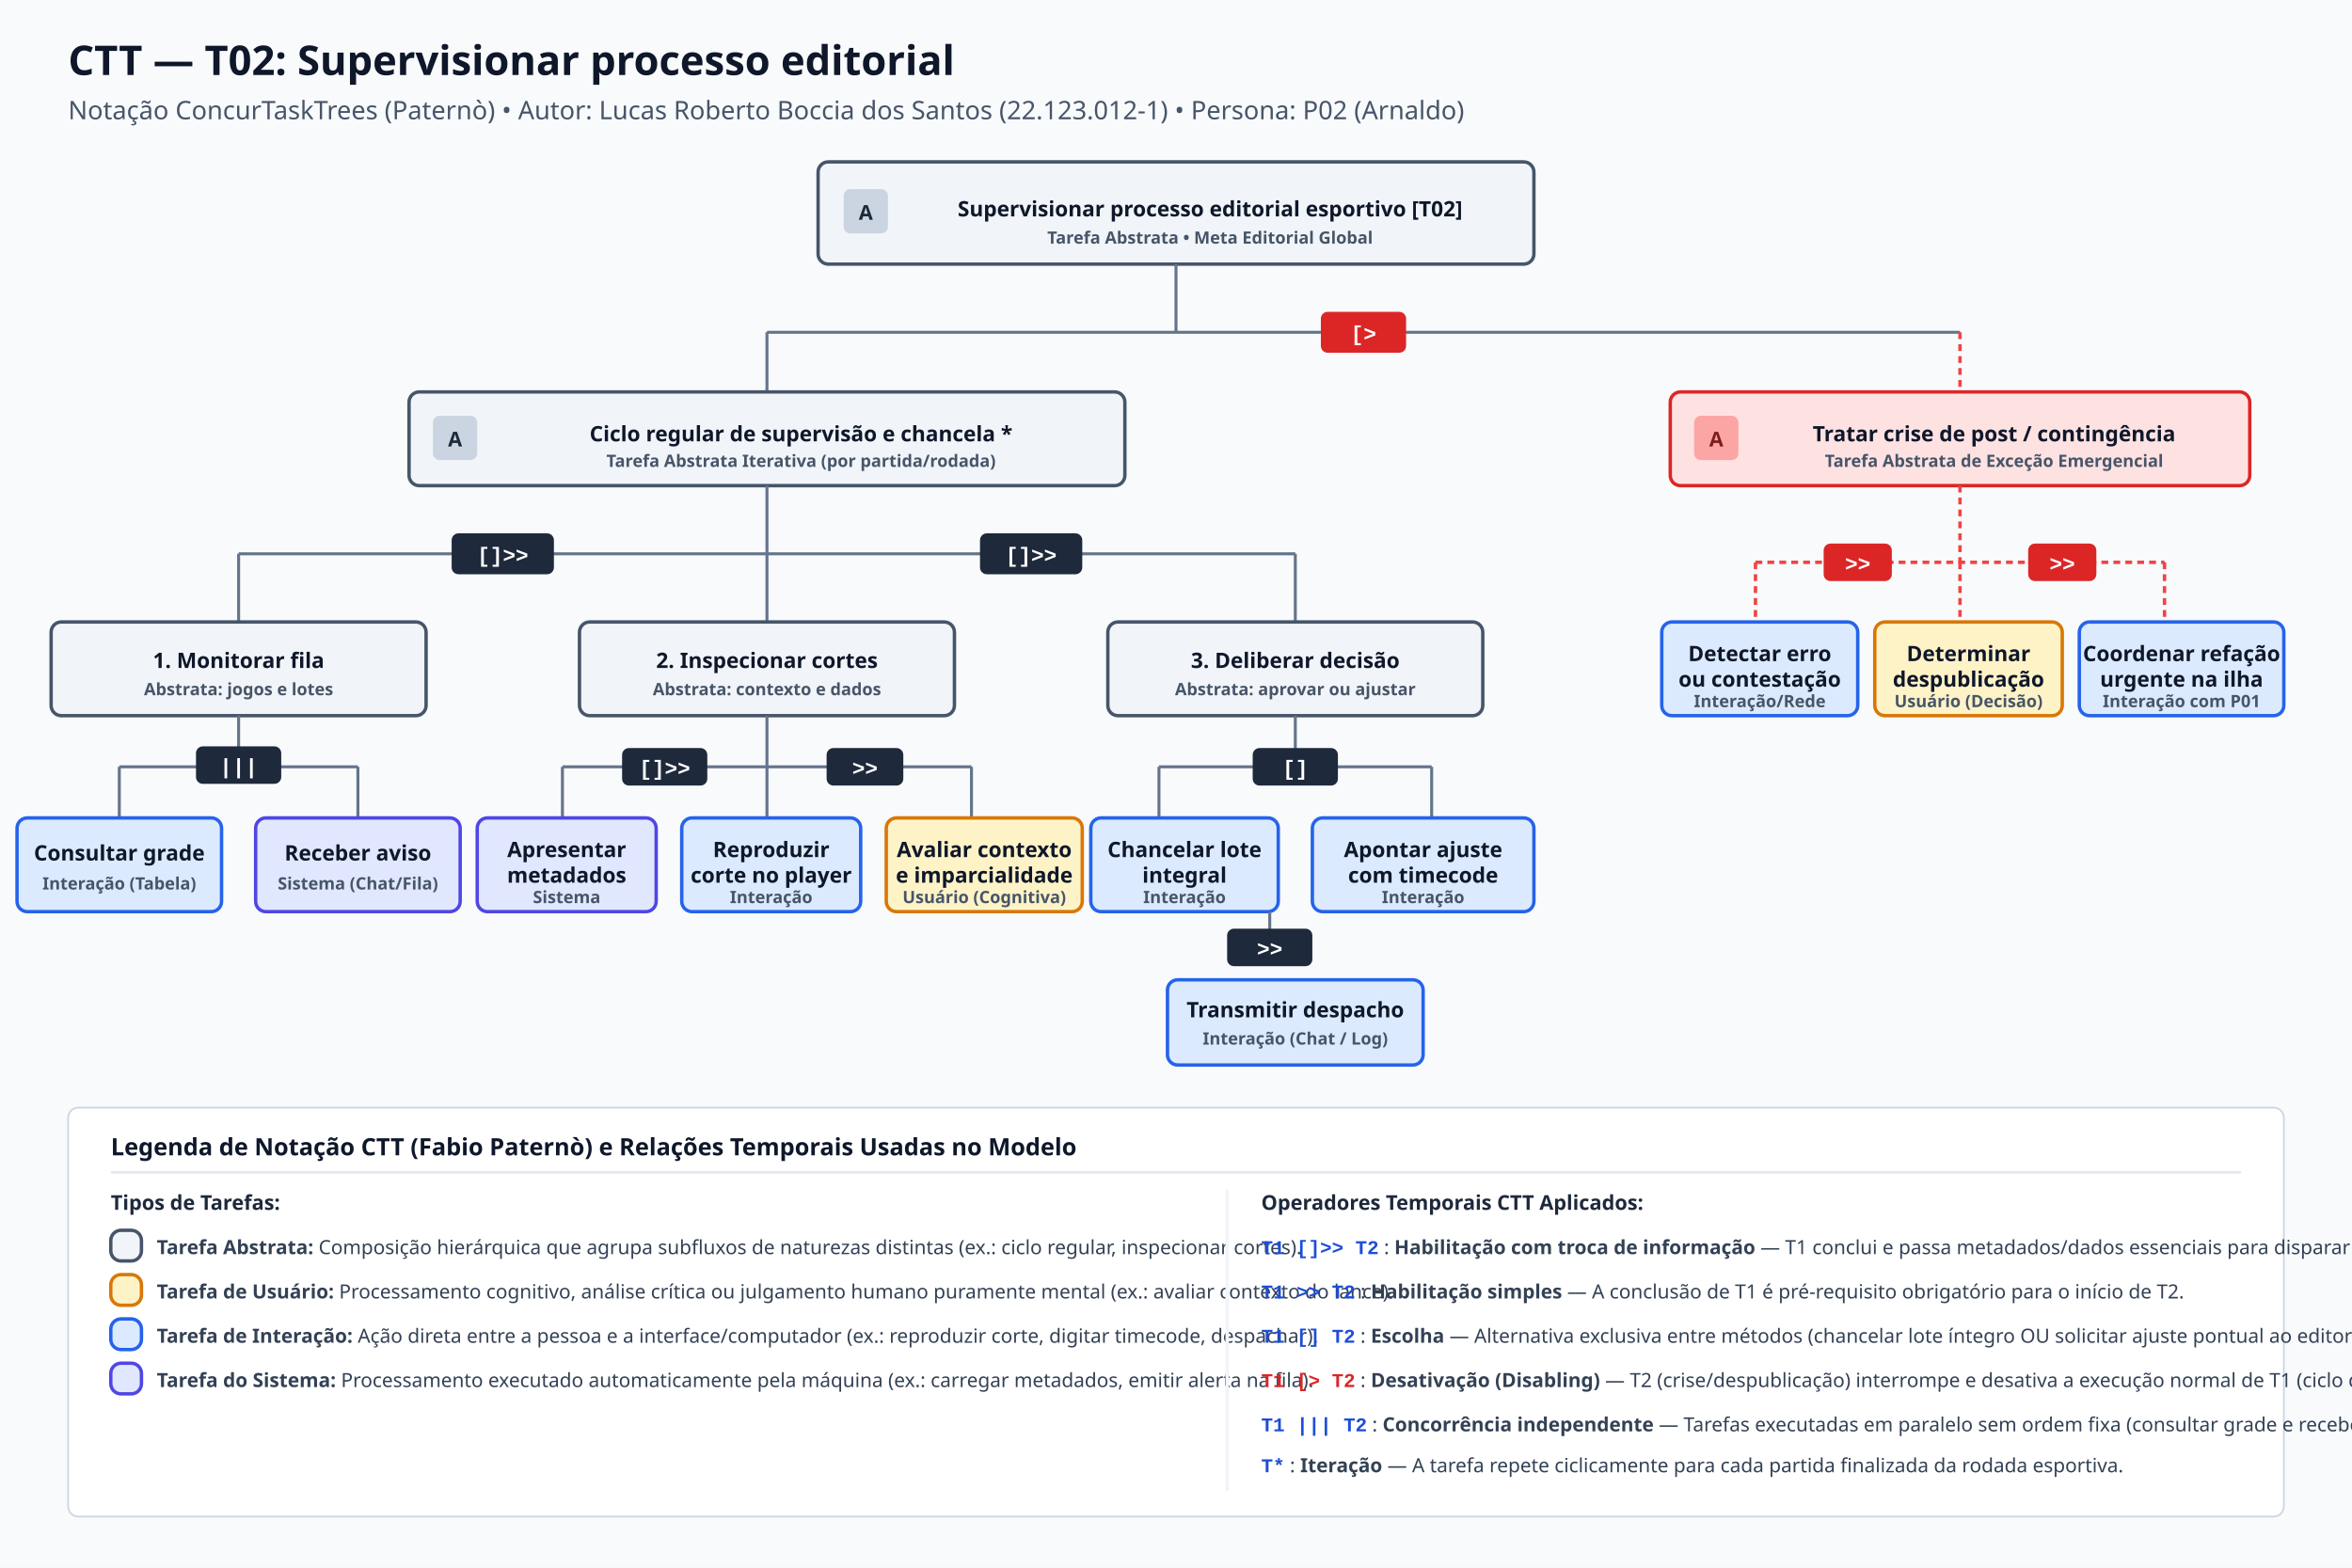
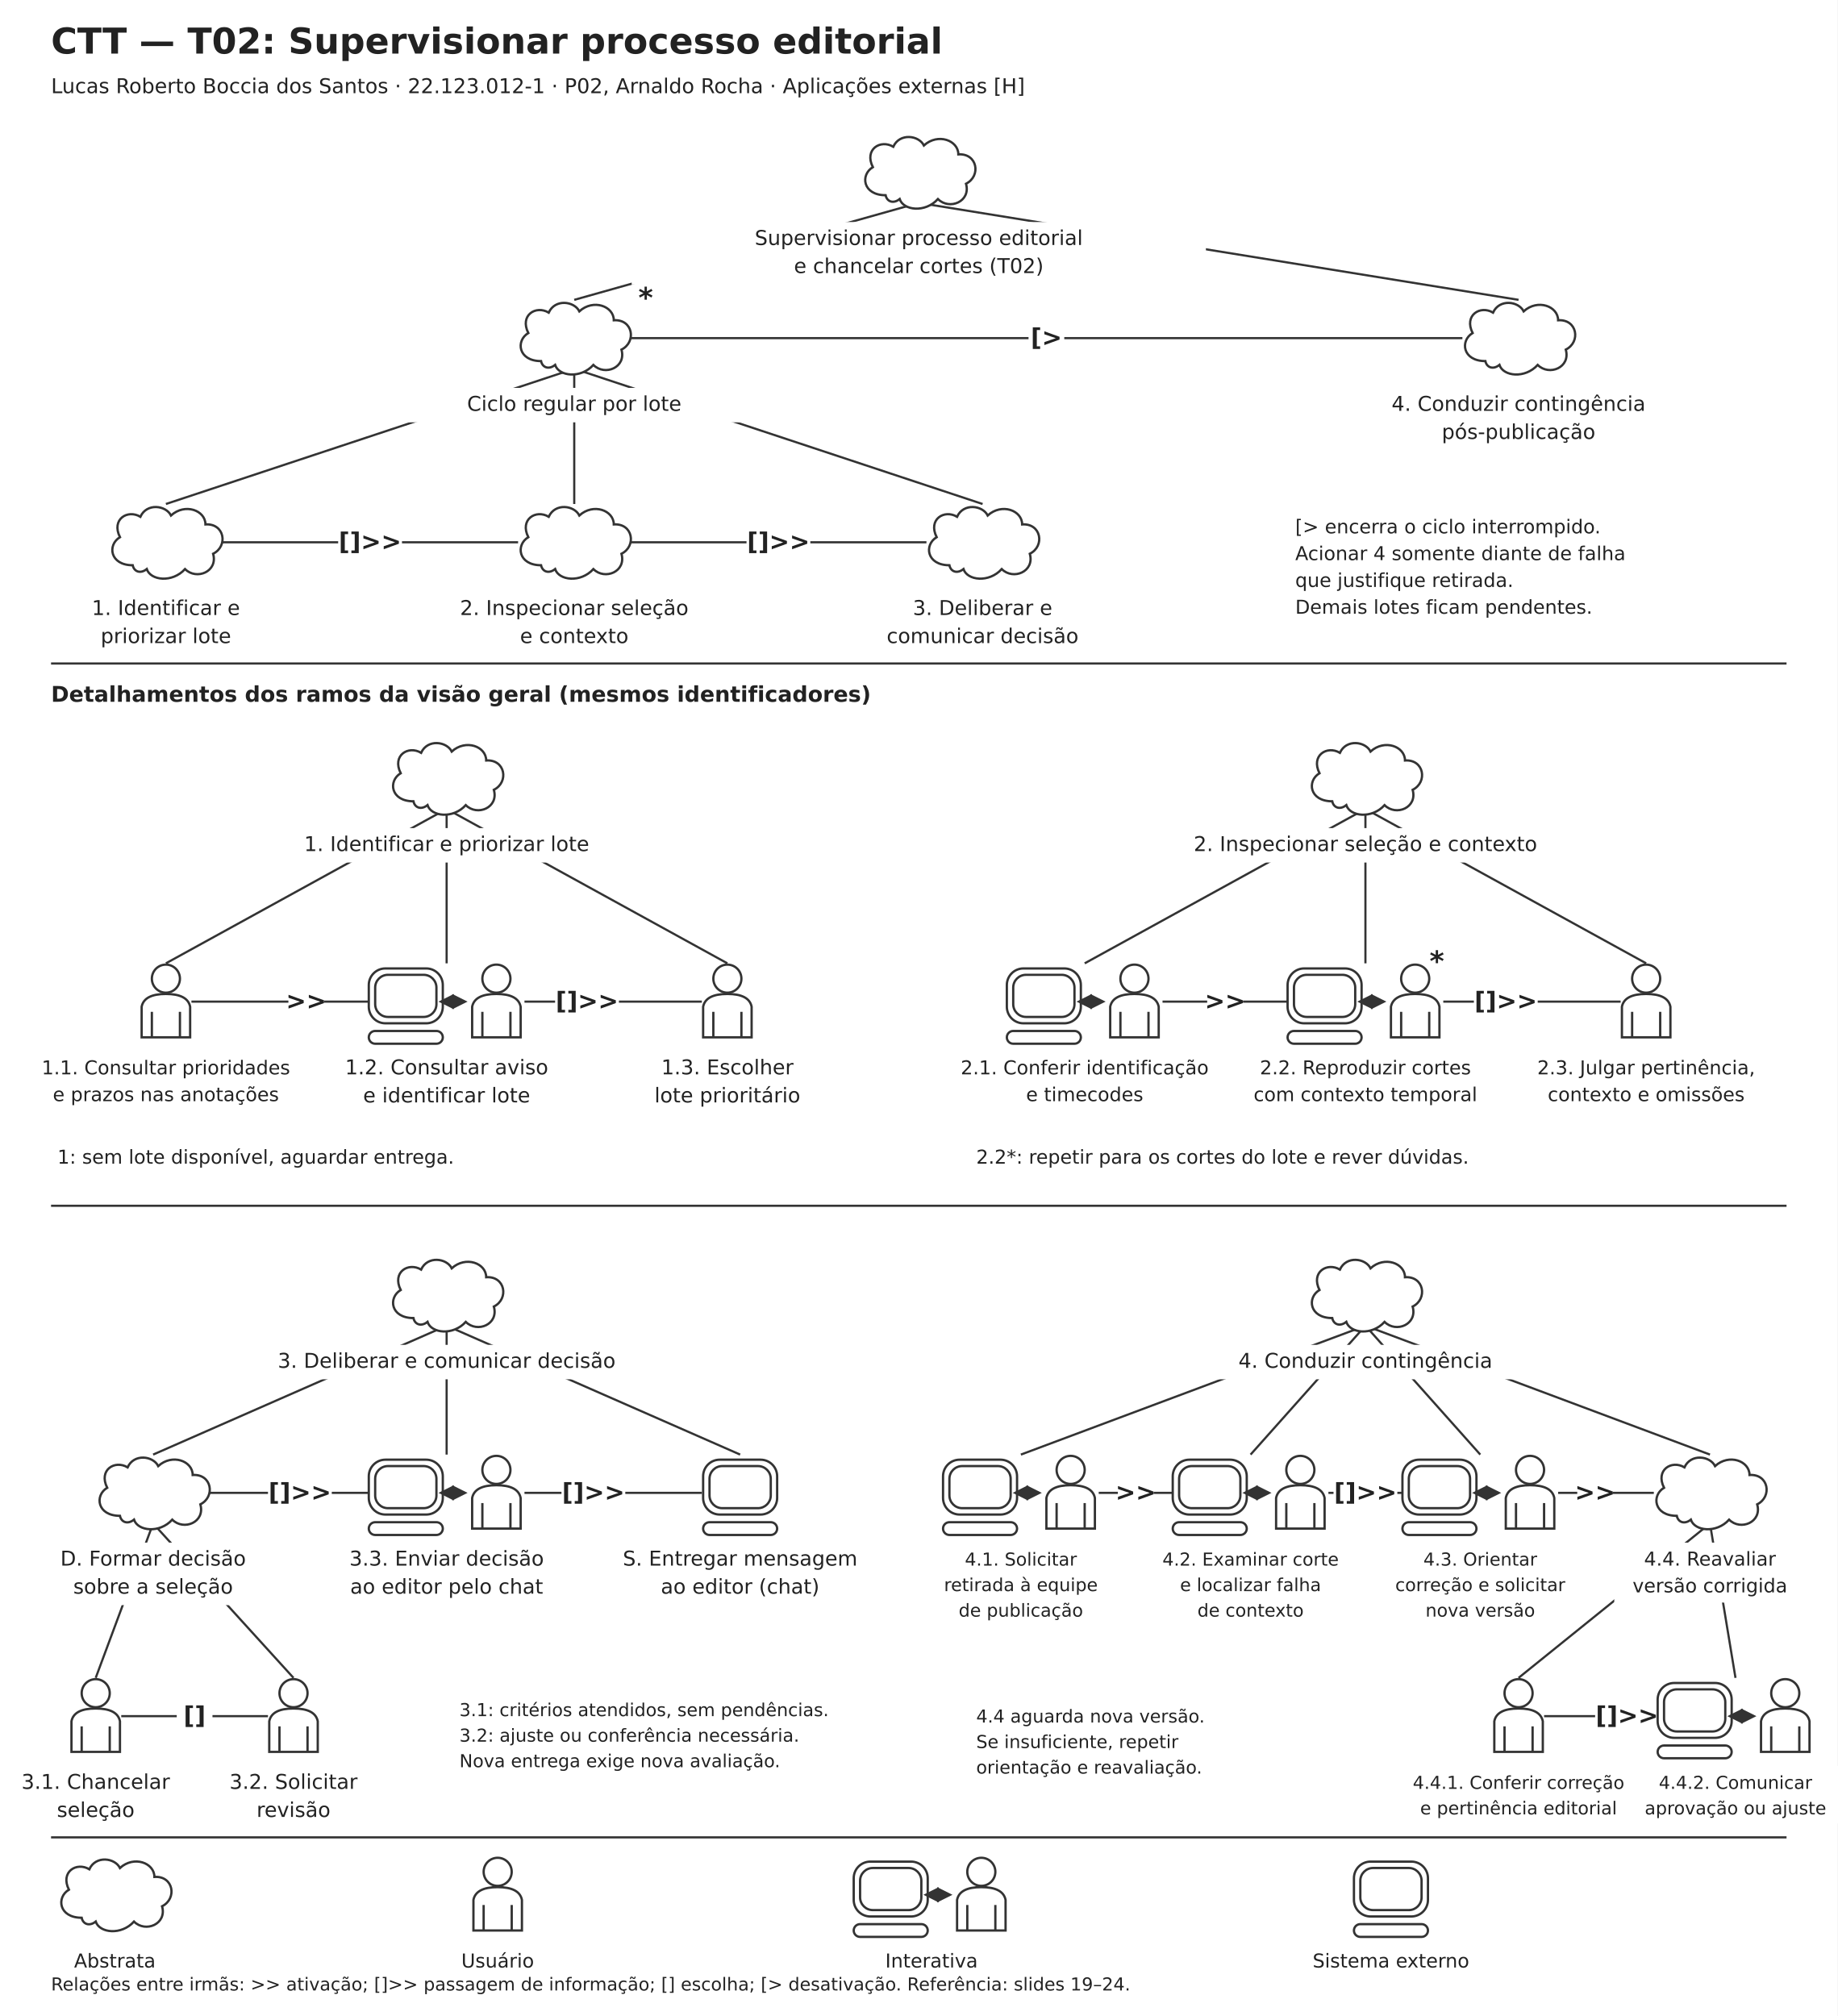
- <svg xmlns="http://www.w3.org/2000/svg" width="1380" height="920" viewBox="0 0 1380 920" role="img" aria-labelledby="ctt-title ctt-desc">
+ <svg xmlns="http://www.w3.org/2000/svg" width="1440" height="1580" viewBox="0 0 1440 1580" role="img" aria-labelledby="title desc">
  <defs>
-     <style>
-       .bg { fill: #f8fafc; }
-       .title { font-family: 'Segoe UI', system-ui, -apple-system, sans-serif; font-size: 24px; font-weight: 700; fill: #0f172a; }
-       .subtitle { font-family: 'Segoe UI', system-ui, -apple-system, sans-serif; font-size: 15px; fill: #475569; }
-       
-       /* Caixas CTT por tipo de tarefa */
-       .task-abstract { fill: #f1f5f9; stroke: #475569; stroke-width: 2; rx: 6; }
-       .task-user { fill: #fef3c7; stroke: #d97706; stroke-width: 2; rx: 6; }
-       .task-interaction { fill: #dbeafe; stroke: #2563eb; stroke-width: 2; rx: 6; }
-       .task-system { fill: #e0e7ff; stroke: #4f46e5; stroke-width: 2; rx: 6; }
-       .task-alert { fill: #fee2e2; stroke: #dc2626; stroke-width: 2; rx: 6; }
-       
-       .task-name { font-family: 'Segoe UI', system-ui, -apple-system, sans-serif; font-size: 12.5px; font-weight: 700; text-anchor: middle; fill: #0f172a; }
-       .task-badge { font-family: 'Segoe UI', system-ui, -apple-system, sans-serif; font-size: 10px; font-weight: 600; text-anchor: middle; fill: #475569; }
-       
-       /* Operadores temporais */
-       .op-badge { fill: #1e293b; rx: 4; }
-       .op-text { font-family: 'Courier New', monospace; font-size: 12.5px; font-weight: 700; fill: #ffffff; text-anchor: middle; }
-       .op-alert-badge { fill: #dc2626; rx: 4; }
-       
-       /* Linhas conectoras */
-       .conn { stroke: #64748b; stroke-width: 1.75; fill: none; }
-       .conn-alert { stroke: #ef4444; stroke-width: 2; stroke-dasharray: 4 3; fill: none; }
-       
-       /* Legenda */
-       .legend-card { fill: #ffffff; stroke: #cbd5e1; stroke-width: 1; rx: 6; }
-       .legend-header { font-family: 'Segoe UI', system-ui, -apple-system, sans-serif; font-size: 14px; font-weight: 700; fill: #0f172a; }
-       .legend-item { font-family: 'Segoe UI', system-ui, -apple-system, sans-serif; font-size: 11.5px; fill: #334155; }
-     </style>
+     <marker id="arrow" viewBox="0 0 10 10" refX="8" refY="5" markerWidth="6" markerHeight="6" orient="auto-start-reverse">
+       <path d="M0 0 L10 5 L0 10 Z" fill="#333" />
+     </marker>
  </defs>
-   <rect width="1380" height="920" class="bg" />
-   <text x="40" y="44" class="title">CTT — T02: Supervisionar processo editorial</text>
-   <text x="40" y="70" class="subtitle">Notação ConcurTaskTrees (Paternò) • Autor: Lucas Roberto Boccia dos Santos (22.123.012-1) • Persona: P02 (Arnaldo)</text>
-   <g transform="translate(480, 95)">
-     <rect width="420" height="60" class="task-abstract" />
-     <rect x="15" y="16" width="26" height="26" rx="4" fill="#cbd5e1" />
-     <text x="28" y="34" font-family="'Segoe UI', sans-serif" font-size="12" font-weight="800" text-anchor="middle" fill="#1e293b">A</text>
-     <text x="230" y="32" class="task-name">Supervisionar processo editorial esportivo [T02]</text>
-     <text x="230" y="48" class="task-badge">Tarefa Abstrata • Meta Editorial Global</text>
-   </g>
-   <path d="M 690 155 L 690 195" class="conn" />
-   <path d="M 450 195 L 1150 195" class="conn" />
-   <path d="M 450 195 L 450 230" class="conn" />
-   <path d="M 1150 195 L 1150 230" class="conn-alert" />
-   <g transform="translate(775, 183)">
-     <rect width="50" height="24" class="op-alert-badge" />
-     <text x="25" y="17" class="op-text">[&gt;</text>
-   </g>
-   <g transform="translate(240, 230)">
-     <rect width="420" height="55" class="task-abstract" />
-     <rect x="14" y="14" width="26" height="26" rx="4" fill="#cbd5e1" />
-     <text x="27" y="32" font-family="'Segoe UI', sans-serif" font-size="12" font-weight="800" text-anchor="middle" fill="#1e293b">A</text>
-     <text x="230" y="29" class="task-name">Ciclo regular de supervisão e chancela *</text>
-     <text x="230" y="44" class="task-badge">Tarefa Abstrata Iterativa (por partida/rodada)</text>
-   </g>
-   <g transform="translate(980, 230)">
-     <rect width="340" height="55" class="task-alert" />
-     <rect x="14" y="14" width="26" height="26" rx="4" fill="#fca5a5" />
-     <text x="27" y="32" font-family="'Segoe UI', sans-serif" font-size="12" font-weight="800" text-anchor="middle" fill="#7f1d1d">A</text>
-     <text x="190" y="29" class="task-name" fill="#991b1b">Tratar crise de post / contingência</text>
-     <text x="190" y="44" class="task-badge" fill="#b91c1c">Tarefa Abstrata de Exceção Emergencial</text>
-   </g>
-   <path d="M 450 285 L 450 325" class="conn" />
-   <path d="M 140 325 L 760 325" class="conn" />
-   <path d="M 140 325 L 140 365" class="conn" />
-   <path d="M 450 325 L 450 365" class="conn" />
-   <path d="M 760 325 L 760 365" class="conn" />
-   <g transform="translate(265, 313)">
-     <rect width="60" height="24" class="op-badge" />
-     <text x="30" y="17" class="op-text">[]&gt;&gt;</text>
-   </g>
-   <g transform="translate(575, 313)">
-     <rect width="60" height="24" class="op-badge" />
-     <text x="30" y="17" class="op-text">[]&gt;&gt;</text>
-   </g>
-   <g transform="translate(30, 365)">
-     <rect width="220" height="55" class="task-abstract" />
-     <text x="110" y="27" class="task-name">1. Monitorar fila</text>
-     <text x="110" y="43" class="task-badge">Abstrata: jogos e lotes</text>
-   </g>
-   <g transform="translate(340, 365)">
-     <rect width="220" height="55" class="task-abstract" />
-     <text x="110" y="27" class="task-name">2. Inspecionar cortes</text>
-     <text x="110" y="43" class="task-badge">Abstrata: contexto e dados</text>
-   </g>
-   <g transform="translate(650, 365)">
-     <rect width="220" height="55" class="task-abstract" />
-     <text x="110" y="27" class="task-name">3. Deliberar decisão</text>
-     <text x="110" y="43" class="task-badge">Abstrata: aprovar ou ajustar</text>
-   </g>
-   <path d="M 140 420 L 140 450" class="conn" />
-   <path d="M 70 450 L 210 450" class="conn" />
-   <path d="M 70 450 L 70 480" class="conn" />
-   <path d="M 210 450 L 210 480" class="conn" />
-   <g transform="translate(115, 438)">
-     <rect width="50" height="22" class="op-badge" />
-     <text x="25" y="16" class="op-text">|||</text>
-   </g>
-   <g transform="translate(10, 480)">
-     <rect width="120" height="55" class="task-interaction" />
-     <text x="60" y="25" class="task-name">Consultar grade</text>
-     <text x="60" y="42" class="task-badge">Interação (Tabela)</text>
-   </g>
-   <g transform="translate(150, 480)">
-     <rect width="120" height="55" class="task-system" />
-     <text x="60" y="25" class="task-name">Receber aviso</text>
-     <text x="60" y="42" class="task-badge">Sistema (Chat/Fila)</text>
-   </g>
-   <path d="M 450 420 L 450 450" class="conn" />
-   <path d="M 330 450 L 570 450" class="conn" />
-   <path d="M 330 450 L 330 480" class="conn" />
-   <path d="M 450 450 L 450 480" class="conn" />
-   <path d="M 570 450 L 570 480" class="conn" />
-   <g transform="translate(365, 439)">
-     <rect width="50" height="22" class="op-badge" />
-     <text x="25" y="16" class="op-text">[]&gt;&gt;</text>
-   </g>
-   <g transform="translate(485, 439)">
-     <rect width="45" height="22" class="op-badge" />
-     <text x="22.5" y="16" class="op-text">&gt;&gt;</text>
-   </g>
-   <g transform="translate(280, 480)">
-     <rect width="105" height="55" class="task-system" />
-     <text x="52.5" y="23" class="task-name">Apresentar</text>
-     <text x="52.5" y="38" class="task-name">metadados</text>
-     <text x="52.5" y="50" class="task-badge">Sistema</text>
-   </g>
-   <g transform="translate(400, 480)">
-     <rect width="105" height="55" class="task-interaction" />
-     <text x="52.5" y="23" class="task-name">Reproduzir</text>
-     <text x="52.5" y="38" class="task-name">corte no player</text>
-     <text x="52.5" y="50" class="task-badge">Interação</text>
-   </g>
-   <g transform="translate(520, 480)">
-     <rect width="115" height="55" class="task-user" />
-     <text x="57.5" y="23" class="task-name">Avaliar contexto</text>
-     <text x="57.5" y="38" class="task-name">e imparcialidade</text>
-     <text x="57.5" y="50" class="task-badge">Usuário (Cognitiva)</text>
-   </g>
-   <path d="M 760 420 L 760 450" class="conn" />
-   <path d="M 680 450 L 840 450" class="conn" />
-   <path d="M 680 450 L 680 480" class="conn" />
-   <path d="M 840 450 L 840 480" class="conn" />
-   <g transform="translate(735, 439)">
-     <rect width="50" height="22" class="op-badge" />
-     <text x="25" y="16" class="op-text">[]</text>
-   </g>
-   <g transform="translate(640, 480)">
-     <rect width="110" height="55" class="task-interaction" />
-     <text x="55" y="23" class="task-name">Chancelar lote</text>
-     <text x="55" y="38" class="task-name">integral</text>
-     <text x="55" y="50" class="task-badge">Interação</text>
-   </g>
-   <g transform="translate(770, 480)">
-     <rect width="130" height="55" class="task-interaction" />
-     <text x="65" y="23" class="task-name">Apontar ajuste</text>
-     <text x="65" y="38" class="task-name">com timecode</text>
-     <text x="65" y="50" class="task-badge">Interação</text>
-   </g>
-   <path d="M 745 535 L 745 560" class="conn" />
-   <g transform="translate(720, 545)">
-     <rect width="50" height="22" class="op-badge" />
-     <text x="25" y="16" class="op-text">&gt;&gt;</text>
-   </g>
-   <g transform="translate(685, 575)">
-     <rect width="150" height="50" class="task-interaction" />
-     <text x="75" y="22" class="task-name">Transmitir despacho</text>
-     <text x="75" y="38" class="task-badge">Interação (Chat / Log)</text>
-   </g>
-   <path d="M 1150 285 L 1150 330" class="conn-alert" />
-   <path d="M 1030 330 L 1270 330" class="conn-alert" />
-   <path d="M 1030 330 L 1030 365" class="conn-alert" />
-   <path d="M 1150 330 L 1150 365" class="conn-alert" />
-   <path d="M 1270 330 L 1270 365" class="conn-alert" />
-   <g transform="translate(1070, 319)">
-     <rect width="40" height="22" class="op-alert-badge" />
-     <text x="20" y="16" class="op-text">&gt;&gt;</text>
-   </g>
-   <g transform="translate(1190, 319)">
-     <rect width="40" height="22" class="op-alert-badge" />
-     <text x="20" y="16" class="op-text">&gt;&gt;</text>
-   </g>
-   <g transform="translate(975, 365)">
-     <rect width="115" height="55" class="task-interaction" stroke="#ef4444" />
-     <text x="57.5" y="23" class="task-name">Detectar erro</text>
-     <text x="57.5" y="38" class="task-name">ou contestação</text>
-     <text x="57.5" y="50" class="task-badge">Interação/Rede</text>
-   </g>
-   <g transform="translate(1100, 365)">
-     <rect width="110" height="55" class="task-user" stroke="#ef4444" />
-     <text x="55" y="23" class="task-name">Determinar</text>
-     <text x="55" y="38" class="task-name">despublicação</text>
-     <text x="55" y="50" class="task-badge">Usuário (Decisão)</text>
-   </g>
-   <g transform="translate(1220, 365)">
-     <rect width="120" height="55" class="task-interaction" stroke="#ef4444" />
-     <text x="60" y="23" class="task-name">Coordenar refação</text>
-     <text x="60" y="38" class="task-name">urgente na ilha</text>
-     <text x="60" y="50" class="task-badge">Interação com P01</text>
-   </g>
-   <g transform="translate(40, 650)">
-     <rect width="1300" height="240" class="legend-card" />
-     <text x="25" y="28" class="legend-header">Legenda de Notação CTT (Fabio Paternò) e Relações Temporais Usadas no Modelo</text>
-     <line x1="25" y1="38" x2="1275" y2="38" stroke="#e2e8f0" stroke-width="1.5" />
-     <text x="25" y="60" font-family="'Segoe UI', sans-serif" font-size="12" font-weight="700" fill="#1e293b">Tipos de Tarefas:</text>
-     <rect x="25" y="72" width="18" height="18" class="task-abstract" />
-     <text x="52" y="86" class="legend-item">
-       <tspan font-weight="700">Tarefa Abstrata:</tspan> Composição hierárquica que agrupa subfluxos de naturezas distintas (ex.: ciclo regular, inspecionar cortes).</text>
-     <rect x="25" y="98" width="18" height="18" class="task-user" />
-     <text x="52" y="112" class="legend-item">
-       <tspan font-weight="700">Tarefa de Usuário:</tspan> Processamento cognitivo, análise crítica ou julgamento humano puramente mental (ex.: avaliar contexto do lance).</text>
-     <rect x="25" y="124" width="18" height="18" class="task-interaction" />
-     <text x="52" y="138" class="legend-item">
-       <tspan font-weight="700">Tarefa de Interação:</tspan> Ação direta entre a pessoa e a interface/computador (ex.: reproduzir corte, digitar timecode, despachar).</text>
-     <rect x="25" y="150" width="18" height="18" class="task-system" />
-     <text x="52" y="164" class="legend-item">
-       <tspan font-weight="700">Tarefa do Sistema:</tspan> Processamento executado automaticamente pela máquina (ex.: carregar metadados, emitir alerta na fila).</text>
-     <line x1="680" y1="48" x2="680" y2="225" stroke="#f1f5f9" stroke-width="2" />
-     <text x="700" y="60" font-family="'Segoe UI', sans-serif" font-size="12" font-weight="700" fill="#1e293b">Operadores Temporais CTT Aplicados:</text>
-     <text x="700" y="86" class="legend-item">
-       <tspan font-family="'Courier New', monospace" font-weight="700" fill="#1d4ed8">T1 []&gt;&gt; T2</tspan> : <tspan font-weight="600">Habilitação com troca de informação</tspan> — T1 conclui e passa metadados/dados essenciais para disparar T2.</text>
-     <text x="700" y="112" class="legend-item">
-       <tspan font-family="'Courier New', monospace" font-weight="700" fill="#1d4ed8">T1 &gt;&gt; T2</tspan> : <tspan font-weight="600">Habilitação simples</tspan> — A conclusão de T1 é pré-requisito obrigatório para o início de T2.</text>
-     <text x="700" y="138" class="legend-item">
-       <tspan font-family="'Courier New', monospace" font-weight="700" fill="#1d4ed8">T1 [] T2</tspan> : <tspan font-weight="600">Escolha</tspan> — Alternativa exclusiva entre métodos (chancelar lote íntegro OU solicitar ajuste pontual ao editor).</text>
-     <text x="700" y="164" class="legend-item">
-       <tspan font-family="'Courier New', monospace" font-weight="700" fill="#dc2626">T1 [&gt; T2</tspan> : <tspan font-weight="600">Desativação (Disabling)</tspan> — T2 (crise/despublicação) interrompe e desativa a execução normal de T1 (ciclo de rotina).</text>
-     <text x="700" y="190" class="legend-item">
-       <tspan font-family="'Courier New', monospace" font-weight="700" fill="#1d4ed8">T1 ||| T2</tspan> : <tspan font-weight="600">Concorrência independente</tspan> — Tarefas executadas em paralelo sem ordem fixa (consultar grade e receber avisos).</text>
-     <text x="700" y="214" class="legend-item">
-       <tspan font-family="'Courier New', monospace" font-weight="700" fill="#1d4ed8">T*</tspan> : <tspan font-weight="600">Iteração</tspan> — A tarefa repete ciclicamente para cada partida finalizada da rodada esportiva.</text>
+   <rect width="1440" height="1580" fill="white" />
+   <g font-family="DejaVu Sans, Arial, sans-serif" fill="#222">
+     <text x="40" y="42" text-anchor="start" font-size="28" font-weight="700" fill="#222">CTT — T02: Supervisionar processo editorial</text>
+     <text x="40" y="73" text-anchor="start" font-size="16" font-weight="400" fill="#222">Lucas Roberto Boccia dos Santos · 22.123.012-1 · P02, Arnaldo Rocha · Aplicações externas [H]</text>
+     <path d="M720 159 L450 235" fill="none" stroke="#333" stroke-width="1.7" />
+     <path d="M720 159 L1190 235" fill="none" stroke="#333" stroke-width="1.7" />
+     <path d="M494 265 H1146" fill="none" stroke="#333" stroke-width="1.7" />
+     <rect x="806.0" y="250" width="28" height="30" fill="white" />
+     <text x="820.0" y="271" text-anchor="middle" font-size="19" font-weight="700" fill="#222">[&gt;</text>
+     <path d="M450 289 L130 395" fill="none" stroke="#333" stroke-width="1.7" />
+     <path d="M450 289 L450 395" fill="none" stroke="#333" stroke-width="1.7" />
+     <path d="M450 289 L770 395" fill="none" stroke="#333" stroke-width="1.7" />
+     <path d="M174 425 H406" fill="none" stroke="#333" stroke-width="1.7" />
+     <rect x="265.0" y="410" width="50" height="30" fill="white" />
+     <text x="290.0" y="431" text-anchor="middle" font-size="19" font-weight="700" fill="#222">[]&gt;&gt;</text>
+     <path d="M494 425 H726" fill="none" stroke="#333" stroke-width="1.7" />
+     <rect x="585.0" y="410" width="50" height="30" fill="white" />
+     <text x="610.0" y="431" text-anchor="middle" font-size="19" font-weight="700" fill="#222">[]&gt;&gt;</text>
+     <path transform="translate(677,107)" d="M17 46 C-1 46 -3 30 7 24 C0 10 13 2 23 8 C28 -3 43 -1 47 7 C58 -3 74 3 74 14 C89 13 92 31 80 37 C84 51 67 58 58 49 C48 60 31 58 28 49 C23 53 18 51 17 46 Z" fill="white" stroke="#333" stroke-width="1.8" />
+     <rect x="495.0" y="174" width="450" height="49" fill="white" />
+     <text x="720" y="192" text-anchor="middle" font-size="16" font-weight="400" fill="#222">Supervisionar processo editorial</text>
+     <text x="720" y="214" text-anchor="middle" font-size="16" font-weight="400" fill="#222">e chancelar cortes (T02)</text>
+     <path transform="translate(407,237)" d="M17 46 C-1 46 -3 30 7 24 C0 10 13 2 23 8 C28 -3 43 -1 47 7 C58 -3 74 3 74 14 C89 13 92 31 80 37 C84 51 67 58 58 49 C48 60 31 58 28 49 C23 53 18 51 17 46 Z" fill="white" stroke="#333" stroke-width="1.8" />
+     <text x="506" y="241" text-anchor="middle" font-size="22" font-weight="700" fill="#222">*</text>
+     <rect x="275.0" y="304" width="350" height="27" fill="white" />
+     <text x="450" y="322" text-anchor="middle" font-size="16" font-weight="400" fill="#222">Ciclo regular por lote</text>
+     <path transform="translate(1147,237)" d="M17 46 C-1 46 -3 30 7 24 C0 10 13 2 23 8 C28 -3 43 -1 47 7 C58 -3 74 3 74 14 C89 13 92 31 80 37 C84 51 67 58 58 49 C48 60 31 58 28 49 C23 53 18 51 17 46 Z" fill="white" stroke="#333" stroke-width="1.8" />
+     <rect x="1010.0" y="304" width="360" height="49" fill="white" />
+     <text x="1190" y="322" text-anchor="middle" font-size="16" font-weight="400" fill="#222">4. Conduzir contingência</text>
+     <text x="1190" y="344" text-anchor="middle" font-size="16" font-weight="400" fill="#222">pós-publicação</text>
+     <path transform="translate(87,397)" d="M17 46 C-1 46 -3 30 7 24 C0 10 13 2 23 8 C28 -3 43 -1 47 7 C58 -3 74 3 74 14 C89 13 92 31 80 37 C84 51 67 58 58 49 C48 60 31 58 28 49 C23 53 18 51 17 46 Z" fill="white" stroke="#333" stroke-width="1.8" />
+     <rect x="10.0" y="464" width="240" height="49" fill="white" />
+     <text x="130" y="482" text-anchor="middle" font-size="16" font-weight="400" fill="#222">1. Identificar e</text>
+     <text x="130" y="504" text-anchor="middle" font-size="16" font-weight="400" fill="#222">priorizar lote</text>
+     <path transform="translate(407,397)" d="M17 46 C-1 46 -3 30 7 24 C0 10 13 2 23 8 C28 -3 43 -1 47 7 C58 -3 74 3 74 14 C89 13 92 31 80 37 C84 51 67 58 58 49 C48 60 31 58 28 49 C23 53 18 51 17 46 Z" fill="white" stroke="#333" stroke-width="1.8" />
+     <rect x="310.0" y="464" width="280" height="49" fill="white" />
+     <text x="450" y="482" text-anchor="middle" font-size="16" font-weight="400" fill="#222">2. Inspecionar seleção</text>
+     <text x="450" y="504" text-anchor="middle" font-size="16" font-weight="400" fill="#222">e contexto</text>
+     <path transform="translate(727,397)" d="M17 46 C-1 46 -3 30 7 24 C0 10 13 2 23 8 C28 -3 43 -1 47 7 C58 -3 74 3 74 14 C89 13 92 31 80 37 C84 51 67 58 58 49 C48 60 31 58 28 49 C23 53 18 51 17 46 Z" fill="white" stroke="#333" stroke-width="1.8" />
+     <rect x="630.0" y="464" width="280" height="49" fill="white" />
+     <text x="770" y="482" text-anchor="middle" font-size="16" font-weight="400" fill="#222">3. Deliberar e</text>
+     <text x="770" y="504" text-anchor="middle" font-size="16" font-weight="400" fill="#222">comunicar decisão</text>
+     <text x="1015" y="418" text-anchor="start" font-size="15" font-weight="400" fill="#222">[&gt; encerra o ciclo interrompido.</text>
+     <text x="1015" y="439" text-anchor="start" font-size="15" font-weight="400" fill="#222">Acionar 4 somente diante de falha</text>
+     <text x="1015" y="460" text-anchor="start" font-size="15" font-weight="400" fill="#222">que justifique retirada.</text>
+     <text x="1015" y="481" text-anchor="start" font-size="15" font-weight="400" fill="#222">Demais lotes ficam pendentes.</text>
+     <path d="M40 520 H1400" fill="none" stroke="#333" stroke-width="1.7" />
+     <text x="40" y="550" text-anchor="start" font-size="17" font-weight="700" fill="#222">Detalhamentos dos ramos da visão geral (mesmos identificadores)</text>
+     <path d="M350 634 L130 755" fill="none" stroke="#333" stroke-width="1.7" />
+     <path d="M350 634 L350 755" fill="none" stroke="#333" stroke-width="1.7" />
+     <path d="M350 634 L570 755" fill="none" stroke="#333" stroke-width="1.7" />
+     <path d="M1070 634 L850 755" fill="none" stroke="#333" stroke-width="1.7" />
+     <path d="M1070 634 L1070 755" fill="none" stroke="#333" stroke-width="1.7" />
+     <path d="M1070 634 L1290 755" fill="none" stroke="#333" stroke-width="1.7" />
+     <path d="M150 785 H289" fill="none" stroke="#333" stroke-width="1.7" />
+     <rect x="226.0" y="770" width="28" height="30" fill="white" />
+     <text x="240.0" y="791" text-anchor="middle" font-size="19" font-weight="700" fill="#222">&gt;&gt;</text>
+     <path d="M411 785 H550" fill="none" stroke="#333" stroke-width="1.7" />
+     <rect x="435.0" y="770" width="50" height="30" fill="white" />
+     <text x="460.0" y="791" text-anchor="middle" font-size="19" font-weight="700" fill="#222">[]&gt;&gt;</text>
+     <path d="M911 785 H1009" fill="none" stroke="#333" stroke-width="1.7" />
+     <rect x="946.0" y="770" width="28" height="30" fill="white" />
+     <text x="960.0" y="791" text-anchor="middle" font-size="19" font-weight="700" fill="#222">&gt;&gt;</text>
+     <path d="M1131 785 H1270" fill="none" stroke="#333" stroke-width="1.7" />
+     <rect x="1155.0" y="770" width="50" height="30" fill="white" />
+     <text x="1180.0" y="791" text-anchor="middle" font-size="19" font-weight="700" fill="#222">[]&gt;&gt;</text>
+     <path transform="translate(307,582)" d="M17 46 C-1 46 -3 30 7 24 C0 10 13 2 23 8 C28 -3 43 -1 47 7 C58 -3 74 3 74 14 C89 13 92 31 80 37 C84 51 67 58 58 49 C48 60 31 58 28 49 C23 53 18 51 17 46 Z" fill="white" stroke="#333" stroke-width="1.8" />
+     <rect x="125.0" y="649" width="450" height="27" fill="white" />
+     <text x="350" y="667" text-anchor="middle" font-size="16" font-weight="400" fill="#222">1. Identificar e priorizar lote</text>
+     <path transform="translate(1027,582)" d="M17 46 C-1 46 -3 30 7 24 C0 10 13 2 23 8 C28 -3 43 -1 47 7 C58 -3 74 3 74 14 C89 13 92 31 80 37 C84 51 67 58 58 49 C48 60 31 58 28 49 C23 53 18 51 17 46 Z" fill="white" stroke="#333" stroke-width="1.8" />
+     <rect x="835.0" y="649" width="470" height="27" fill="white" />
+     <text x="1070" y="667" text-anchor="middle" font-size="16" font-weight="400" fill="#222">2. Inspecionar seleção e contexto</text>
+     <g transform="translate(130,785)" fill="white" stroke="#333" stroke-width="1.8">
+       <circle cx="0" cy="-18" r="11" />
+       <path d="M-19 28 V4 Q-17 -6 0 -6 Q17 -6 19 4 V28 Z" />
+       <path d="M-11 8 V28 M11 8 V28" />
+     </g>
+     <rect x="15.0" y="824" width="230" height="47" fill="white" />
+     <text x="130" y="842" text-anchor="middle" font-size="15" font-weight="400" fill="#222">1.1. Consultar prioridades</text>
+     <text x="130" y="863" text-anchor="middle" font-size="15" font-weight="400" fill="#222">e prazos nas anotações</text>
+     <g transform="translate(318,785)" fill="white" stroke="#333" stroke-width="1.8">
+       <rect x="-29" y="-26" width="58" height="43" rx="13" />
+       <rect x="-24" y="-21" width="48" height="33" rx="10" />
+       <rect x="-29" y="23" width="58" height="10" rx="5" />
+     </g>
+     <g transform="translate(389,785)" fill="white" stroke="#333" stroke-width="1.8">
+       <circle cx="0" cy="-18" r="11" />
+       <path d="M-19 28 V4 Q-17 -6 0 -6 Q17 -6 19 4 V28 Z" />
+       <path d="M-11 8 V28 M11 8 V28" />
+     </g>
+     <path d="M346 785 h18" stroke="#333" stroke-width="2" marker-start="url(#arrow)" marker-end="url(#arrow)" />
+     <rect x="245.0" y="824" width="210" height="49" fill="white" />
+     <text x="350" y="842" text-anchor="middle" font-size="16" font-weight="400" fill="#222">1.2. Consultar aviso</text>
+     <text x="350" y="864" text-anchor="middle" font-size="16" font-weight="400" fill="#222">e identificar lote</text>
+     <g transform="translate(570,785)" fill="white" stroke="#333" stroke-width="1.8">
+       <circle cx="0" cy="-18" r="11" />
+       <path d="M-19 28 V4 Q-17 -6 0 -6 Q17 -6 19 4 V28 Z" />
+       <path d="M-11 8 V28 M11 8 V28" />
+     </g>
+     <rect x="470.0" y="824" width="200" height="49" fill="white" />
+     <text x="570" y="842" text-anchor="middle" font-size="16" font-weight="400" fill="#222">1.3. Escolher</text>
+     <text x="570" y="864" text-anchor="middle" font-size="16" font-weight="400" fill="#222">lote prioritário</text>
+     <g transform="translate(818,785)" fill="white" stroke="#333" stroke-width="1.8">
+       <rect x="-29" y="-26" width="58" height="43" rx="13" />
+       <rect x="-24" y="-21" width="48" height="33" rx="10" />
+       <rect x="-29" y="23" width="58" height="10" rx="5" />
+     </g>
+     <g transform="translate(889,785)" fill="white" stroke="#333" stroke-width="1.8">
+       <circle cx="0" cy="-18" r="11" />
+       <path d="M-19 28 V4 Q-17 -6 0 -6 Q17 -6 19 4 V28 Z" />
+       <path d="M-11 8 V28 M11 8 V28" />
+     </g>
+     <path d="M846 785 h18" stroke="#333" stroke-width="2" marker-start="url(#arrow)" marker-end="url(#arrow)" />
+     <rect x="740.0" y="824" width="220" height="47" fill="white" />
+     <text x="850" y="842" text-anchor="middle" font-size="15" font-weight="400" fill="#222">2.1. Conferir identificação</text>
+     <text x="850" y="863" text-anchor="middle" font-size="15" font-weight="400" fill="#222">e timecodes</text>
+     <g transform="translate(1038,785)" fill="white" stroke="#333" stroke-width="1.8">
+       <rect x="-29" y="-26" width="58" height="43" rx="13" />
+       <rect x="-24" y="-21" width="48" height="33" rx="10" />
+       <rect x="-29" y="23" width="58" height="10" rx="5" />
+     </g>
+     <g transform="translate(1109,785)" fill="white" stroke="#333" stroke-width="1.8">
+       <circle cx="0" cy="-18" r="11" />
+       <path d="M-19 28 V4 Q-17 -6 0 -6 Q17 -6 19 4 V28 Z" />
+       <path d="M-11 8 V28 M11 8 V28" />
+     </g>
+     <path d="M1066 785 h18" stroke="#333" stroke-width="2" marker-start="url(#arrow)" marker-end="url(#arrow)" />
+     <text x="1126" y="761" text-anchor="middle" font-size="22" font-weight="700" fill="#222">*</text>
+     <rect x="955.0" y="824" width="230" height="47" fill="white" />
+     <text x="1070" y="842" text-anchor="middle" font-size="15" font-weight="400" fill="#222">2.2. Reproduzir cortes</text>
+     <text x="1070" y="863" text-anchor="middle" font-size="15" font-weight="400" fill="#222">com contexto temporal</text>
+     <g transform="translate(1290,785)" fill="white" stroke="#333" stroke-width="1.8">
+       <circle cx="0" cy="-18" r="11" />
+       <path d="M-19 28 V4 Q-17 -6 0 -6 Q17 -6 19 4 V28 Z" />
+       <path d="M-11 8 V28 M11 8 V28" />
+     </g>
+     <rect x="1180.0" y="824" width="220" height="47" fill="white" />
+     <text x="1290" y="842" text-anchor="middle" font-size="15" font-weight="400" fill="#222">2.3. Julgar pertinência,</text>
+     <text x="1290" y="863" text-anchor="middle" font-size="15" font-weight="400" fill="#222">contexto e omissões</text>
+     <text x="45" y="912" text-anchor="start" font-size="15" font-weight="400" fill="#222">1: sem lote disponível, aguardar entrega.</text>
+     <text x="765" y="912" text-anchor="start" font-size="15" font-weight="400" fill="#222">2.2*: repetir para os cortes do lote e rever dúvidas.</text>
+     <path d="M40 945 H1400" fill="none" stroke="#333" stroke-width="1.7" />
+     <path d="M350 1039 L120 1140" fill="none" stroke="#333" stroke-width="1.7" />
+     <path d="M350 1039 L350 1140" fill="none" stroke="#333" stroke-width="1.7" />
+     <path d="M350 1039 L580 1140" fill="none" stroke="#333" stroke-width="1.7" />
+     <path d="M164 1170 H289" fill="none" stroke="#333" stroke-width="1.7" />
+     <rect x="210.0" y="1155" width="50" height="30" fill="white" />
+     <text x="235.0" y="1176" text-anchor="middle" font-size="19" font-weight="700" fill="#222">[]&gt;&gt;</text>
+     <path d="M411 1170 H550" fill="none" stroke="#333" stroke-width="1.7" />
+     <rect x="440.0" y="1155" width="50" height="30" fill="white" />
+     <text x="465.0" y="1176" text-anchor="middle" font-size="19" font-weight="700" fill="#222">[]&gt;&gt;</text>
+     <path d="M120 1194 L75 1315" fill="none" stroke="#333" stroke-width="1.7" />
+     <path d="M120 1194 L230 1315" fill="none" stroke="#333" stroke-width="1.7" />
+     <path d="M95 1345 H210" fill="none" stroke="#333" stroke-width="1.7" />
+     <rect x="138.5" y="1330" width="28" height="30" fill="white" />
+     <text x="152.5" y="1351" text-anchor="middle" font-size="19" font-weight="700" fill="#222">[]</text>
+     <path d="M1070 1039 L800 1140" fill="none" stroke="#333" stroke-width="1.7" />
+     <path d="M1070 1039 L980 1140" fill="none" stroke="#333" stroke-width="1.7" />
+     <path d="M1070 1039 L1160 1140" fill="none" stroke="#333" stroke-width="1.7" />
+     <path d="M1070 1039 L1340 1140" fill="none" stroke="#333" stroke-width="1.7" />
+     <path d="M861 1170 H919" fill="none" stroke="#333" stroke-width="1.7" />
+     <rect x="876.0" y="1155" width="28" height="30" fill="white" />
+     <text x="890.0" y="1176" text-anchor="middle" font-size="19" font-weight="700" fill="#222">&gt;&gt;</text>
+     <path d="M1041 1170 H1099" fill="none" stroke="#333" stroke-width="1.7" />
+     <rect x="1045.0" y="1155" width="50" height="30" fill="white" />
+     <text x="1070.0" y="1176" text-anchor="middle" font-size="19" font-weight="700" fill="#222">[]&gt;&gt;</text>
+     <path d="M1221 1170 H1296" fill="none" stroke="#333" stroke-width="1.7" />
+     <rect x="1236.0" y="1155" width="28" height="30" fill="white" />
+     <text x="1250.0" y="1176" text-anchor="middle" font-size="19" font-weight="700" fill="#222">&gt;&gt;</text>
+     <path d="M1340 1194 L1190 1315" fill="none" stroke="#333" stroke-width="1.7" />
+     <path d="M1340 1194 L1360 1315" fill="none" stroke="#333" stroke-width="1.7" />
+     <path d="M1210 1345 H1299" fill="none" stroke="#333" stroke-width="1.7" />
+     <rect x="1250.0" y="1330" width="50" height="30" fill="white" />
+     <text x="1275.0" y="1351" text-anchor="middle" font-size="19" font-weight="700" fill="#222">[]&gt;&gt;</text>
+     <path transform="translate(307,987)" d="M17 46 C-1 46 -3 30 7 24 C0 10 13 2 23 8 C28 -3 43 -1 47 7 C58 -3 74 3 74 14 C89 13 92 31 80 37 C84 51 67 58 58 49 C48 60 31 58 28 49 C23 53 18 51 17 46 Z" fill="white" stroke="#333" stroke-width="1.8" />
+     <rect x="125.0" y="1054" width="450" height="27" fill="white" />
+     <text x="350" y="1072" text-anchor="middle" font-size="16" font-weight="400" fill="#222">3. Deliberar e comunicar decisão</text>
+     <path transform="translate(1027,987)" d="M17 46 C-1 46 -3 30 7 24 C0 10 13 2 23 8 C28 -3 43 -1 47 7 C58 -3 74 3 74 14 C89 13 92 31 80 37 C84 51 67 58 58 49 C48 60 31 58 28 49 C23 53 18 51 17 46 Z" fill="white" stroke="#333" stroke-width="1.8" />
+     <rect x="845.0" y="1054" width="450" height="27" fill="white" />
+     <text x="1070" y="1072" text-anchor="middle" font-size="16" font-weight="400" fill="#222">4. Conduzir contingência</text>
+     <path transform="translate(77,1142)" d="M17 46 C-1 46 -3 30 7 24 C0 10 13 2 23 8 C28 -3 43 -1 47 7 C58 -3 74 3 74 14 C89 13 92 31 80 37 C84 51 67 58 58 49 C48 60 31 58 28 49 C23 53 18 51 17 46 Z" fill="white" stroke="#333" stroke-width="1.8" />
+     <rect x="15.0" y="1209" width="210" height="49" fill="white" />
+     <text x="120" y="1227" text-anchor="middle" font-size="16" font-weight="400" fill="#222">D. Formar decisão</text>
+     <text x="120" y="1249" text-anchor="middle" font-size="16" font-weight="400" fill="#222">sobre a seleção</text>
+     <g transform="translate(318,1170)" fill="white" stroke="#333" stroke-width="1.8">
+       <rect x="-29" y="-26" width="58" height="43" rx="13" />
+       <rect x="-24" y="-21" width="48" height="33" rx="10" />
+       <rect x="-29" y="23" width="58" height="10" rx="5" />
+     </g>
+     <g transform="translate(389,1170)" fill="white" stroke="#333" stroke-width="1.8">
+       <circle cx="0" cy="-18" r="11" />
+       <path d="M-19 28 V4 Q-17 -6 0 -6 Q17 -6 19 4 V28 Z" />
+       <path d="M-11 8 V28 M11 8 V28" />
+     </g>
+     <path d="M346 1170 h18" stroke="#333" stroke-width="2" marker-start="url(#arrow)" marker-end="url(#arrow)" />
+     <rect x="242.5" y="1209" width="215" height="49" fill="white" />
+     <text x="350" y="1227" text-anchor="middle" font-size="16" font-weight="400" fill="#222">3.3. Enviar decisão</text>
+     <text x="350" y="1249" text-anchor="middle" font-size="16" font-weight="400" fill="#222">ao editor pelo chat</text>
+     <g transform="translate(580,1170)" fill="white" stroke="#333" stroke-width="1.8">
+       <rect x="-29" y="-26" width="58" height="43" rx="13" />
+       <rect x="-24" y="-21" width="48" height="33" rx="10" />
+       <rect x="-29" y="23" width="58" height="10" rx="5" />
+     </g>
+     <rect x="465.0" y="1209" width="230" height="49" fill="white" />
+     <text x="580" y="1227" text-anchor="middle" font-size="16" font-weight="400" fill="#222">S. Entregar mensagem</text>
+     <text x="580" y="1249" text-anchor="middle" font-size="16" font-weight="400" fill="#222">ao editor (chat)</text>
+     <g transform="translate(75,1345)" fill="white" stroke="#333" stroke-width="1.8">
+       <circle cx="0" cy="-18" r="11" />
+       <path d="M-19 28 V4 Q-17 -6 0 -6 Q17 -6 19 4 V28 Z" />
+       <path d="M-11 8 V28 M11 8 V28" />
+     </g>
+     <rect x="5.0" y="1384" width="140" height="49" fill="white" />
+     <text x="75" y="1402" text-anchor="middle" font-size="16" font-weight="400" fill="#222">3.1. Chancelar</text>
+     <text x="75" y="1424" text-anchor="middle" font-size="16" font-weight="400" fill="#222">seleção</text>
+     <g transform="translate(230,1345)" fill="white" stroke="#333" stroke-width="1.8">
+       <circle cx="0" cy="-18" r="11" />
+       <path d="M-19 28 V4 Q-17 -6 0 -6 Q17 -6 19 4 V28 Z" />
+       <path d="M-11 8 V28 M11 8 V28" />
+     </g>
+     <rect x="160.0" y="1384" width="140" height="49" fill="white" />
+     <text x="230" y="1402" text-anchor="middle" font-size="16" font-weight="400" fill="#222">3.2. Solicitar</text>
+     <text x="230" y="1424" text-anchor="middle" font-size="16" font-weight="400" fill="#222">revisão</text>
+     <g transform="translate(768,1170)" fill="white" stroke="#333" stroke-width="1.8">
+       <rect x="-29" y="-26" width="58" height="43" rx="13" />
+       <rect x="-24" y="-21" width="48" height="33" rx="10" />
+       <rect x="-29" y="23" width="58" height="10" rx="5" />
+     </g>
+     <g transform="translate(839,1170)" fill="white" stroke="#333" stroke-width="1.8">
+       <circle cx="0" cy="-18" r="11" />
+       <path d="M-19 28 V4 Q-17 -6 0 -6 Q17 -6 19 4 V28 Z" />
+       <path d="M-11 8 V28 M11 8 V28" />
+     </g>
+     <path d="M796 1170 h18" stroke="#333" stroke-width="2" marker-start="url(#arrow)" marker-end="url(#arrow)" />
+     <rect x="725.0" y="1209" width="150" height="65" fill="white" />
+     <text x="800" y="1227" text-anchor="middle" font-size="14" font-weight="400" fill="#222">4.1. Solicitar</text>
+     <text x="800" y="1247" text-anchor="middle" font-size="14" font-weight="400" fill="#222">retirada à equipe</text>
+     <text x="800" y="1267" text-anchor="middle" font-size="14" font-weight="400" fill="#222">de publicação</text>
+     <g transform="translate(948,1170)" fill="white" stroke="#333" stroke-width="1.8">
+       <rect x="-29" y="-26" width="58" height="43" rx="13" />
+       <rect x="-24" y="-21" width="48" height="33" rx="10" />
+       <rect x="-29" y="23" width="58" height="10" rx="5" />
+     </g>
+     <g transform="translate(1019,1170)" fill="white" stroke="#333" stroke-width="1.8">
+       <circle cx="0" cy="-18" r="11" />
+       <path d="M-19 28 V4 Q-17 -6 0 -6 Q17 -6 19 4 V28 Z" />
+       <path d="M-11 8 V28 M11 8 V28" />
+     </g>
+     <path d="M976 1170 h18" stroke="#333" stroke-width="2" marker-start="url(#arrow)" marker-end="url(#arrow)" />
+     <rect x="905.0" y="1209" width="150" height="65" fill="white" />
+     <text x="980" y="1227" text-anchor="middle" font-size="14" font-weight="400" fill="#222">4.2. Examinar corte</text>
+     <text x="980" y="1247" text-anchor="middle" font-size="14" font-weight="400" fill="#222">e localizar falha</text>
+     <text x="980" y="1267" text-anchor="middle" font-size="14" font-weight="400" fill="#222">de contexto</text>
+     <g transform="translate(1128,1170)" fill="white" stroke="#333" stroke-width="1.8">
+       <rect x="-29" y="-26" width="58" height="43" rx="13" />
+       <rect x="-24" y="-21" width="48" height="33" rx="10" />
+       <rect x="-29" y="23" width="58" height="10" rx="5" />
+     </g>
+     <g transform="translate(1199,1170)" fill="white" stroke="#333" stroke-width="1.8">
+       <circle cx="0" cy="-18" r="11" />
+       <path d="M-19 28 V4 Q-17 -6 0 -6 Q17 -6 19 4 V28 Z" />
+       <path d="M-11 8 V28 M11 8 V28" />
+     </g>
+     <path d="M1156 1170 h18" stroke="#333" stroke-width="2" marker-start="url(#arrow)" marker-end="url(#arrow)" />
+     <rect x="1081.0" y="1209" width="158" height="65" fill="white" />
+     <text x="1160" y="1227" text-anchor="middle" font-size="14" font-weight="400" fill="#222">4.3. Orientar</text>
+     <text x="1160" y="1247" text-anchor="middle" font-size="14" font-weight="400" fill="#222">correção e solicitar</text>
+     <text x="1160" y="1267" text-anchor="middle" font-size="14" font-weight="400" fill="#222">nova versão</text>
+     <path transform="translate(1297,1142)" d="M17 46 C-1 46 -3 30 7 24 C0 10 13 2 23 8 C28 -3 43 -1 47 7 C58 -3 74 3 74 14 C89 13 92 31 80 37 C84 51 67 58 58 49 C48 60 31 58 28 49 C23 53 18 51 17 46 Z" fill="white" stroke="#333" stroke-width="1.8" />
+     <rect x="1265.0" y="1209" width="150" height="47" fill="white" />
+     <text x="1340" y="1227" text-anchor="middle" font-size="15" font-weight="400" fill="#222">4.4. Reavaliar</text>
+     <text x="1340" y="1248" text-anchor="middle" font-size="15" font-weight="400" fill="#222">versão corrigida</text>
+     <g transform="translate(1190,1345)" fill="white" stroke="#333" stroke-width="1.8">
+       <circle cx="0" cy="-18" r="11" />
+       <path d="M-19 28 V4 Q-17 -6 0 -6 Q17 -6 19 4 V28 Z" />
+       <path d="M-11 8 V28 M11 8 V28" />
+     </g>
+     <rect x="1105.0" y="1384" width="170" height="45" fill="white" />
+     <text x="1190" y="1402" text-anchor="middle" font-size="14" font-weight="400" fill="#222">4.4.1. Conferir correção</text>
+     <text x="1190" y="1422" text-anchor="middle" font-size="14" font-weight="400" fill="#222">e pertinência editorial</text>
+     <g transform="translate(1328,1345)" fill="white" stroke="#333" stroke-width="1.8">
+       <rect x="-29" y="-26" width="58" height="43" rx="13" />
+       <rect x="-24" y="-21" width="48" height="33" rx="10" />
+       <rect x="-29" y="23" width="58" height="10" rx="5" />
+     </g>
+     <g transform="translate(1399,1345)" fill="white" stroke="#333" stroke-width="1.8">
+       <circle cx="0" cy="-18" r="11" />
+       <path d="M-19 28 V4 Q-17 -6 0 -6 Q17 -6 19 4 V28 Z" />
+       <path d="M-11 8 V28 M11 8 V28" />
+     </g>
+     <path d="M1356 1345 h18" stroke="#333" stroke-width="2" marker-start="url(#arrow)" marker-end="url(#arrow)" />
+     <rect x="1276.0" y="1384" width="168" height="45" fill="white" />
+     <text x="1360" y="1402" text-anchor="middle" font-size="14" font-weight="400" fill="#222">4.4.2. Comunicar</text>
+     <text x="1360" y="1422" text-anchor="middle" font-size="14" font-weight="400" fill="#222">aprovação ou ajuste</text>
+     <text x="360" y="1345" text-anchor="start" font-size="14" font-weight="400" fill="#222">3.1: critérios atendidos, sem pendências.</text>
+     <text x="360" y="1365" text-anchor="start" font-size="14" font-weight="400" fill="#222">3.2: ajuste ou conferência necessária.</text>
+     <text x="360" y="1385" text-anchor="start" font-size="14" font-weight="400" fill="#222">Nova entrega exige nova avaliação.</text>
+     <text x="765" y="1350" text-anchor="start" font-size="14" font-weight="400" fill="#222">4.4 aguarda nova versão.</text>
+     <text x="765" y="1370" text-anchor="start" font-size="14" font-weight="400" fill="#222">Se insuficiente, repetir</text>
+     <text x="765" y="1390" text-anchor="start" font-size="14" font-weight="400" fill="#222">orientação e reavaliação.</text>
+     <path d="M40 1440 H1400" fill="none" stroke="#333" stroke-width="1.7" />
+     <path transform="translate(47,1457)" d="M17 46 C-1 46 -3 30 7 24 C0 10 13 2 23 8 C28 -3 43 -1 47 7 C58 -3 74 3 74 14 C89 13 92 31 80 37 C84 51 67 58 58 49 C48 60 31 58 28 49 C23 53 18 51 17 46 Z" fill="white" stroke="#333" stroke-width="1.8" />
+     <rect x="10.0" y="1524" width="160" height="26" fill="white" />
+     <text x="90" y="1542" text-anchor="middle" font-size="15" font-weight="400" fill="#222">Abstrata</text>
+     <g transform="translate(390,1485)" fill="white" stroke="#333" stroke-width="1.8">
+       <circle cx="0" cy="-18" r="11" />
+       <path d="M-19 28 V4 Q-17 -6 0 -6 Q17 -6 19 4 V28 Z" />
+       <path d="M-11 8 V28 M11 8 V28" />
+     </g>
+     <rect x="310.0" y="1524" width="160" height="26" fill="white" />
+     <text x="390" y="1542" text-anchor="middle" font-size="15" font-weight="400" fill="#222">Usuário</text>
+     <g transform="translate(698,1485)" fill="white" stroke="#333" stroke-width="1.8">
+       <rect x="-29" y="-26" width="58" height="43" rx="13" />
+       <rect x="-24" y="-21" width="48" height="33" rx="10" />
+       <rect x="-29" y="23" width="58" height="10" rx="5" />
+     </g>
+     <g transform="translate(769,1485)" fill="white" stroke="#333" stroke-width="1.8">
+       <circle cx="0" cy="-18" r="11" />
+       <path d="M-19 28 V4 Q-17 -6 0 -6 Q17 -6 19 4 V28 Z" />
+       <path d="M-11 8 V28 M11 8 V28" />
+     </g>
+     <path d="M726 1485 h18" stroke="#333" stroke-width="2" marker-start="url(#arrow)" marker-end="url(#arrow)" />
+     <rect x="630.0" y="1524" width="200" height="26" fill="white" />
+     <text x="730" y="1542" text-anchor="middle" font-size="15" font-weight="400" fill="#222">Interativa</text>
+     <g transform="translate(1090,1485)" fill="white" stroke="#333" stroke-width="1.8">
+       <rect x="-29" y="-26" width="58" height="43" rx="13" />
+       <rect x="-24" y="-21" width="48" height="33" rx="10" />
+       <rect x="-29" y="23" width="58" height="10" rx="5" />
+     </g>
+     <rect x="955.0" y="1524" width="270" height="26" fill="white" />
+     <text x="1090" y="1542" text-anchor="middle" font-size="15" font-weight="400" fill="#222">Sistema externo</text>
+     <text x="40" y="1560" text-anchor="start" font-size="14" font-weight="400" fill="#222">Relações entre irmãs: &gt;&gt; ativação; []&gt;&gt; passagem de informação; [] escolha; [&gt; desativação. Referência: slides 19–24.</text>
  </g>
</svg>
